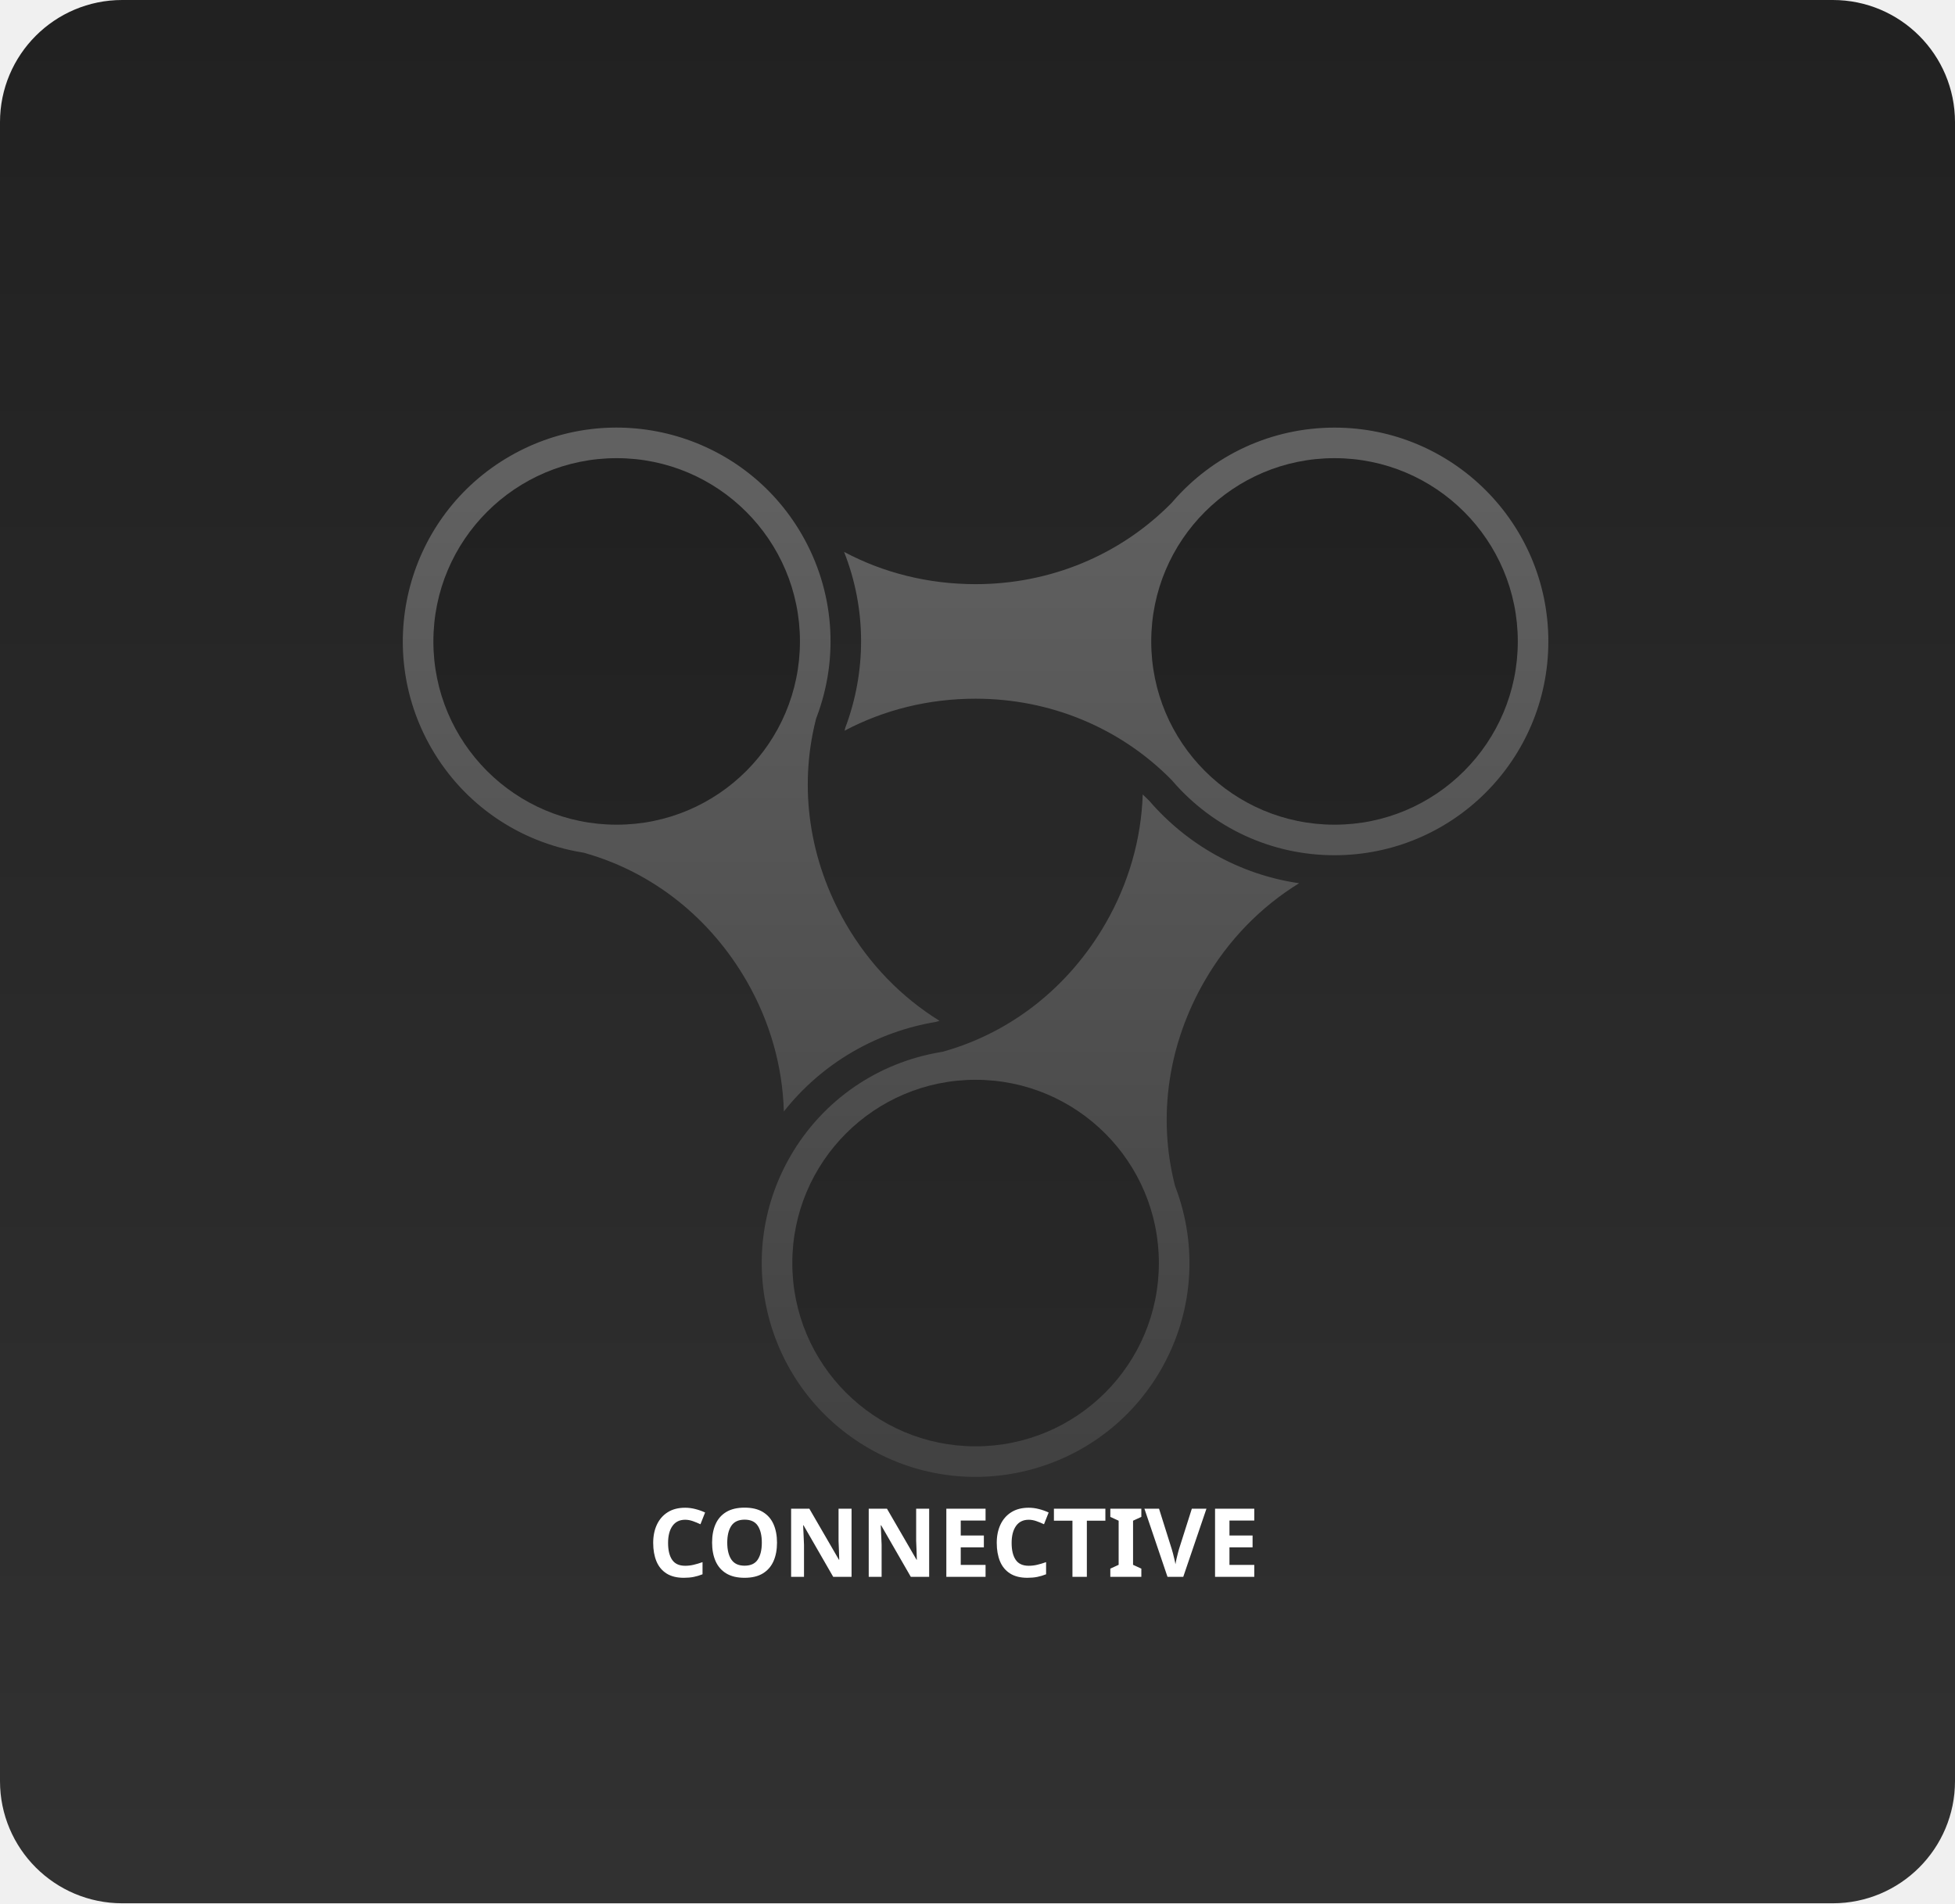
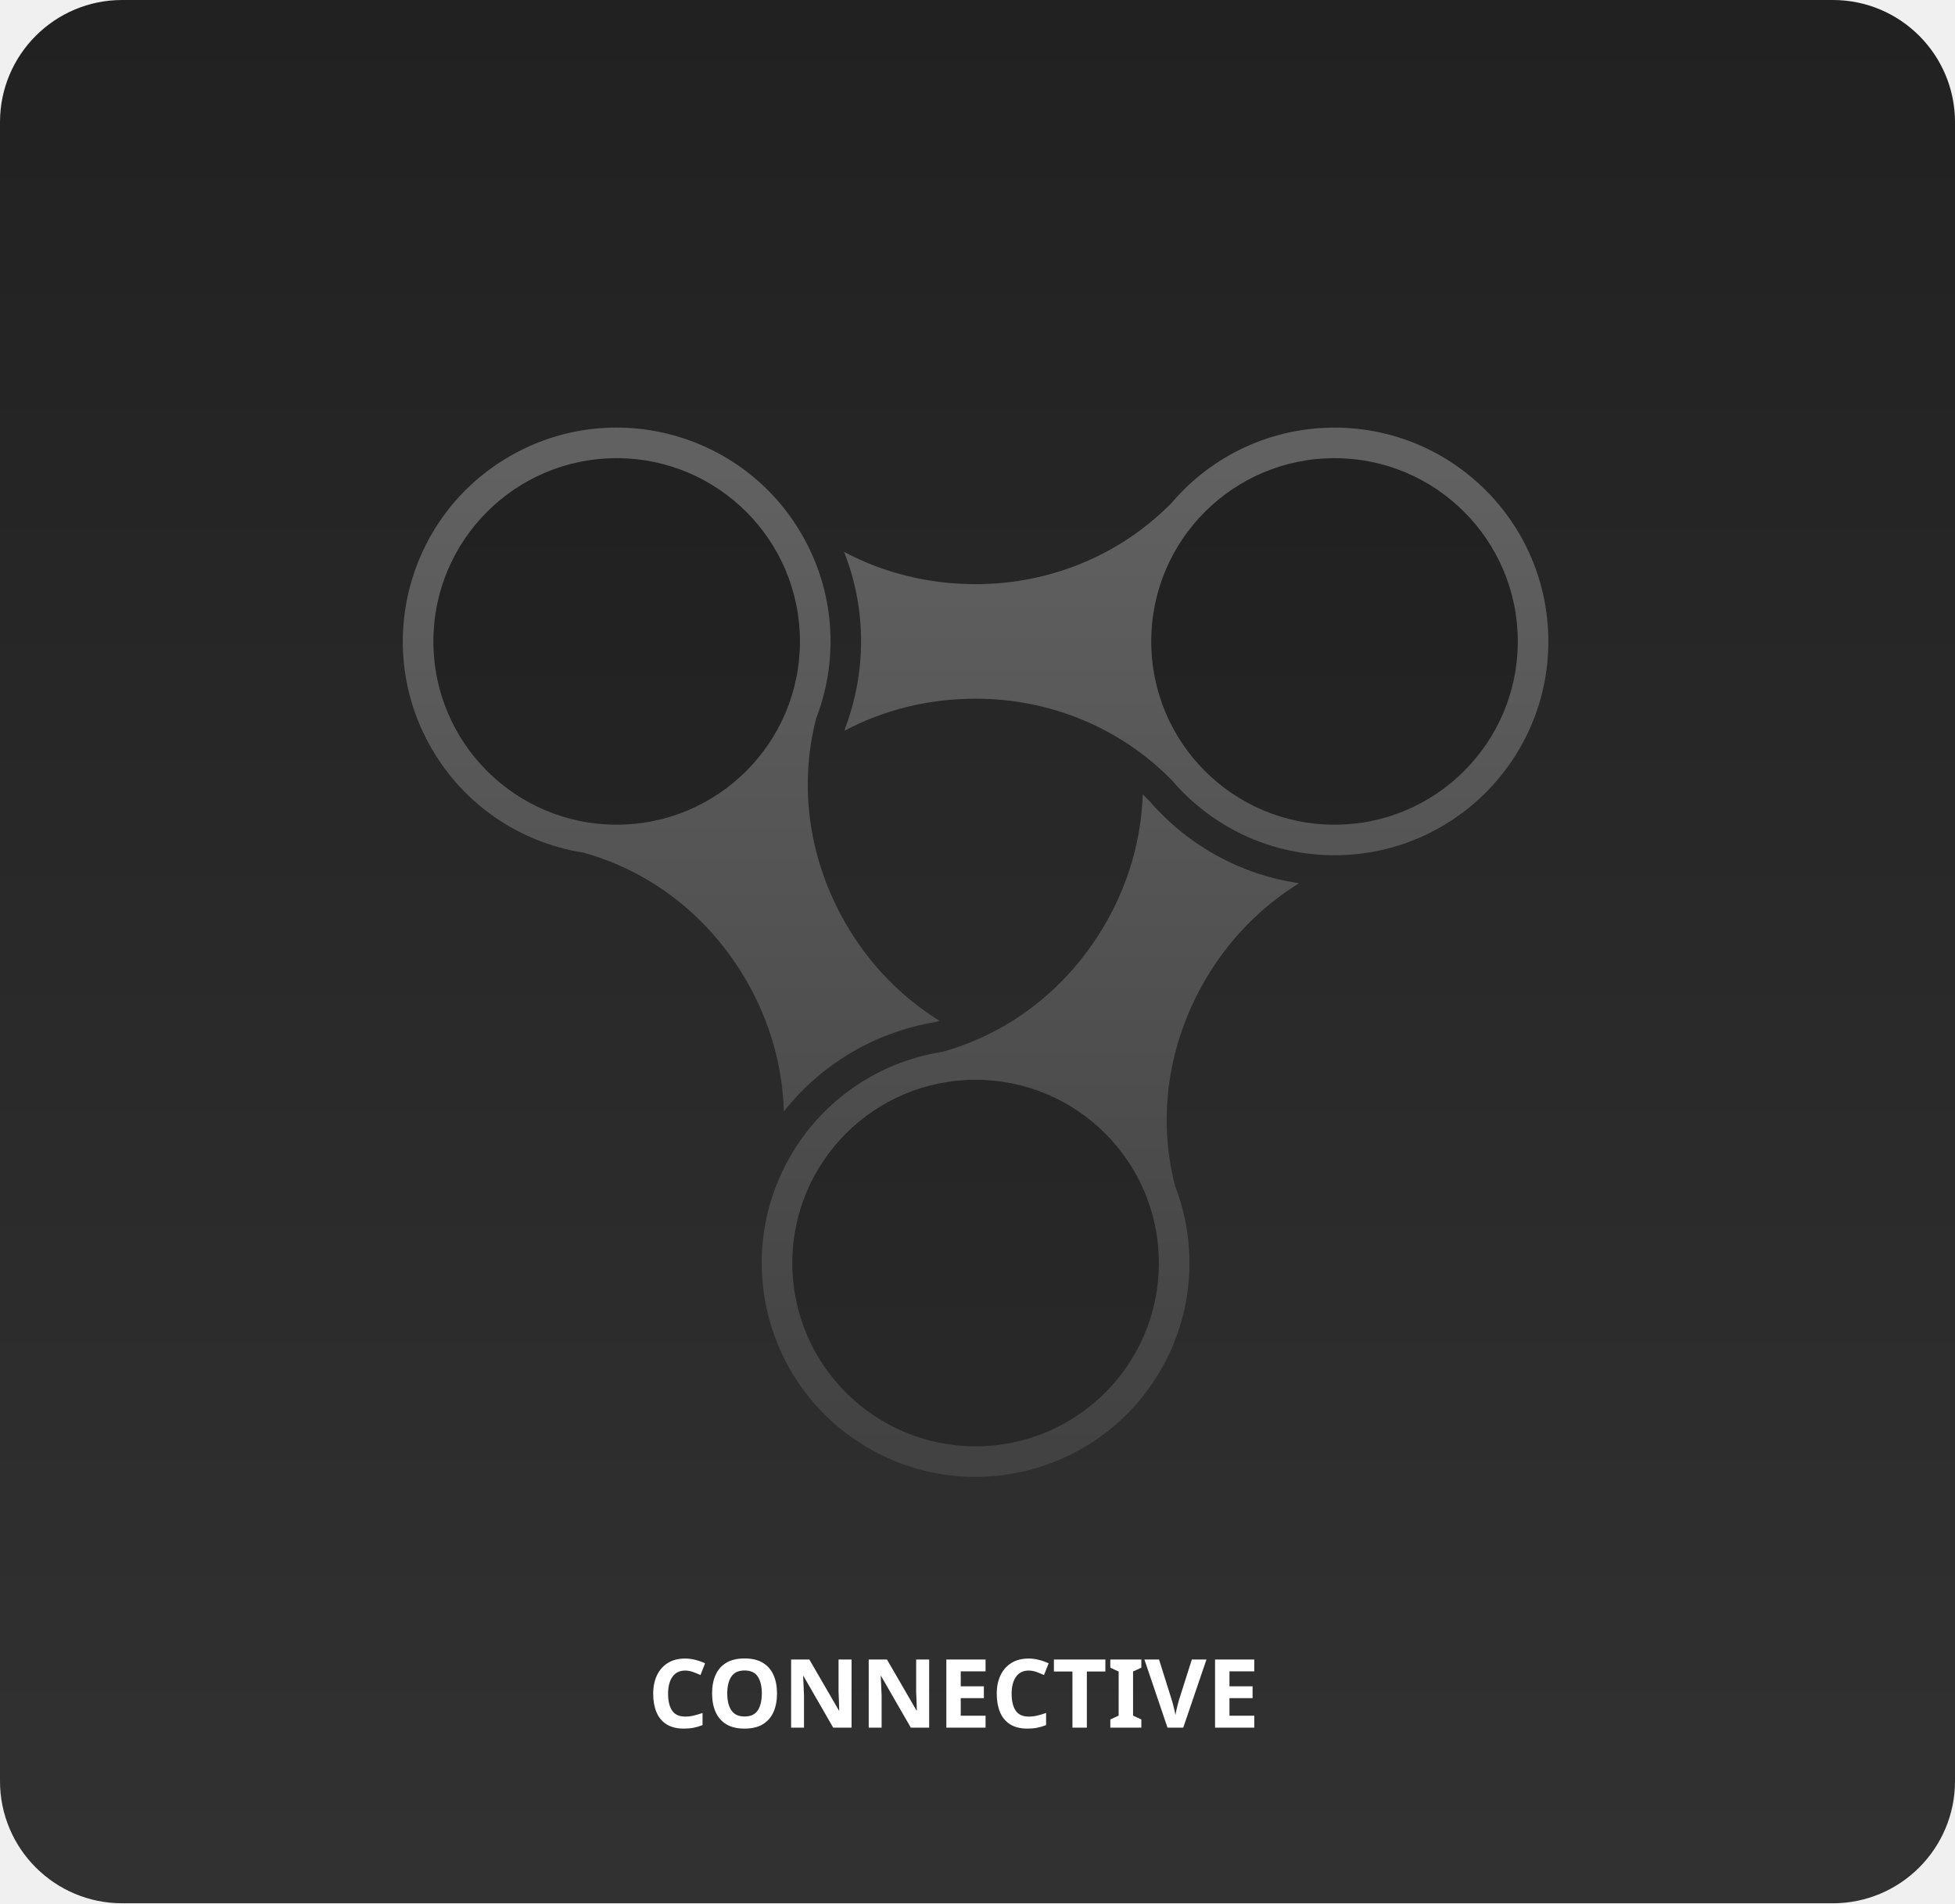
<svg xmlns="http://www.w3.org/2000/svg" width="1024px" height="997px" viewBox="0 0 1024 997" version="1.1">
  <defs>
    <linearGradient x1="50%" y1="0%" x2="50%" y2="98.268%" id="linearGradient-1">
      <stop stop-color="#212121" offset="0%" />
      <stop stop-color="#313131" offset="100%" />
    </linearGradient>
    <linearGradient x1="50%" y1="3.342%" x2="50%" y2="97.577%" id="linearGradient-2">
      <stop stop-color="#616161" offset="0%" />
      <stop stop-color="#424242" offset="100%" />
    </linearGradient>
    <linearGradient x1="50%" y1="2.54%" x2="50%" y2="92.565%" id="linearGradient-3">
      <stop stop-color="#212121" offset="0%" />
      <stop stop-color="#282828" offset="100%" />
    </linearGradient>
  </defs>
  <g id="logo-dark" stroke="none" stroke-width="1" fill="none" fill-rule="evenodd">
    <rect id="Rectangle" fill="url(#linearGradient-1)" fill-rule="nonzero" x="0" y="0" width="1024" height="997" rx="64" />
    <path d="M598.549,416.162 C599.72,417.259 600.871,418.378 602,419.52 C621.662,442.334 649.235,458.137 680.461,462.667 C660.361,475.039 643.314,492.452 630.981,513.813 C611.84,546.965 606.346,584.792 615.248,620.345 L615.472,621.236 L615.795,622.096 C627.548,653.316 624.993,688.183 607.995,717.626 C577.067,771.194 508.569,789.548 455,758.62 C401.431,727.692 383.077,659.194 414.005,605.626 C431.004,576.183 459.922,556.536 492.835,551.105 L493.741,550.955 L494.624,550.703 C529.867,540.636 559.879,516.964 579.019,483.813 C591.217,462.685 597.764,439.494 598.549,416.162 L598.549,416.162 Z M442.383,382.761 C442.508,382.229 442.638,381.697 442.771,381.166 C453.706,352.118 454.055,319.307 442.115,289.095 C462.78,300.113 486.313,306 511,306 C550.18,306 586.68,290.717 613.375,263.733 L613.761,263.342 L614.12,262.925 C635.281,238.371 665.957,224 699,224 C760.856,224 811,274.144 811,336 C811,397.856 760.856,448 699,448 C665.957,448 635.281,433.629 614.12,409.075 L613.761,408.658 L613.375,408.267 C586.68,381.283 550.18,366 511,366 C486.419,366 462.983,371.836 442.383,382.761 Z M492.135,534.757 C491.501,534.949 490.866,535.136 490.229,535.318 C459.48,540.393 430.78,556.608 410.573,582.236 C409.908,558.644 403.352,535.174 391.019,513.813 C371.879,480.661 341.867,456.989 306.625,446.922 L305.742,446.67 L304.836,446.52 C271.923,441.088 243.004,421.442 226.005,392 C195.077,338.431 213.431,269.933 267,239.005 C320.569,208.077 389.067,226.431 419.995,280 C436.994,309.443 439.549,344.31 427.797,375.529 L427.473,376.388 L427.25,377.279 C418.347,412.834 423.841,450.661 442.981,483.813 C455.247,505.058 472.177,522.398 492.135,534.757 Z" id="Shape" fill="url(#linearGradient-2)" fill-rule="nonzero" />
    <path d="M699,432 C645.981,432 603,389.019 603,336 C603,282.981 645.981,240 699,240 C752.019,240 795,282.981 795,336 C795,389.019 752.019,432 699,432 Z M323,432 C269.981,432 227,389.019 227,336 C227,282.981 269.981,240 323,240 C376.019,240 419,282.981 419,336 C419,389.019 376.019,432 323,432 Z M511,757.63 C457.981,757.63 415,714.649 415,661.63 C415,608.611 457.981,565.63 511,565.63 C564.019,565.63 607,608.611 607,661.63 C607,714.649 564.019,757.63 511,757.63 Z" id="Shape" fill="url(#linearGradient-3)" fill-rule="nonzero" />
    <text id="CONNECTIVE-Copy" font-family="Futura-Bold, Futura" font-size="50" font-weight="bold" fill="#FFFFFF">
-       <tspan x="339.225" y="826">CONNECTIVE</tspan>
+       <tspan x="339.225" y="905">CONNECTIVE</tspan>
    </text>
  </g>
</svg>
